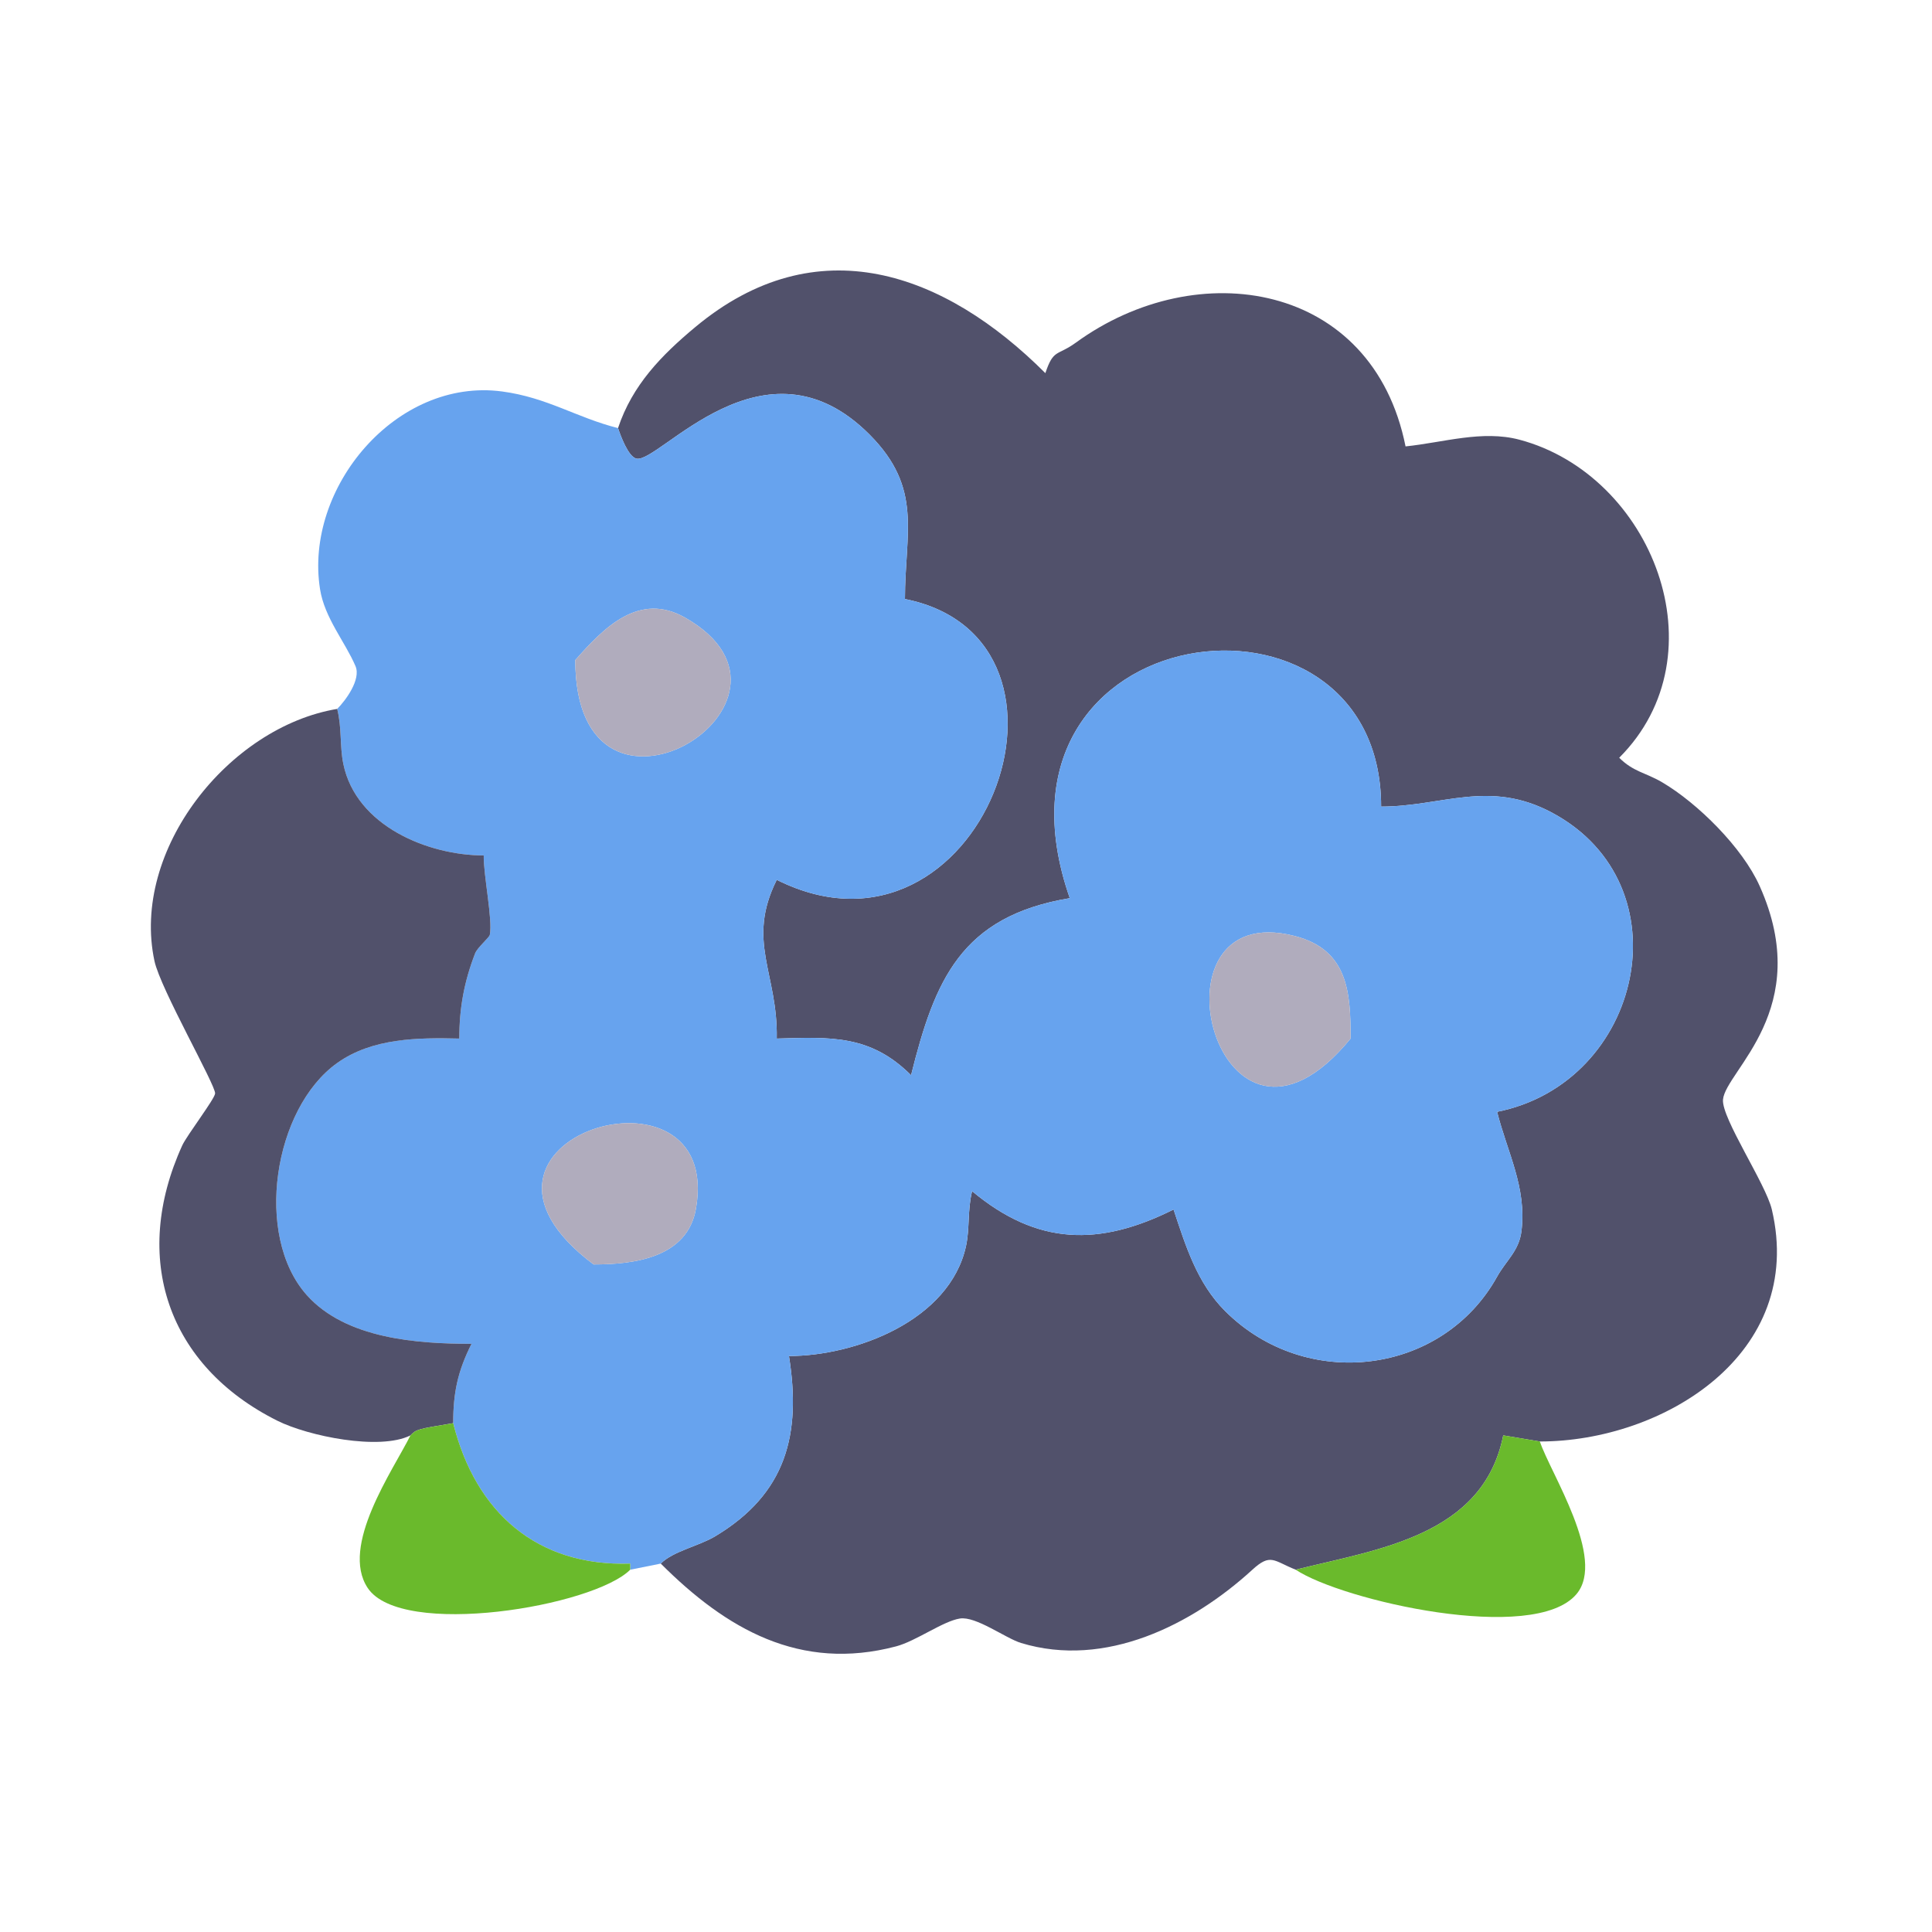
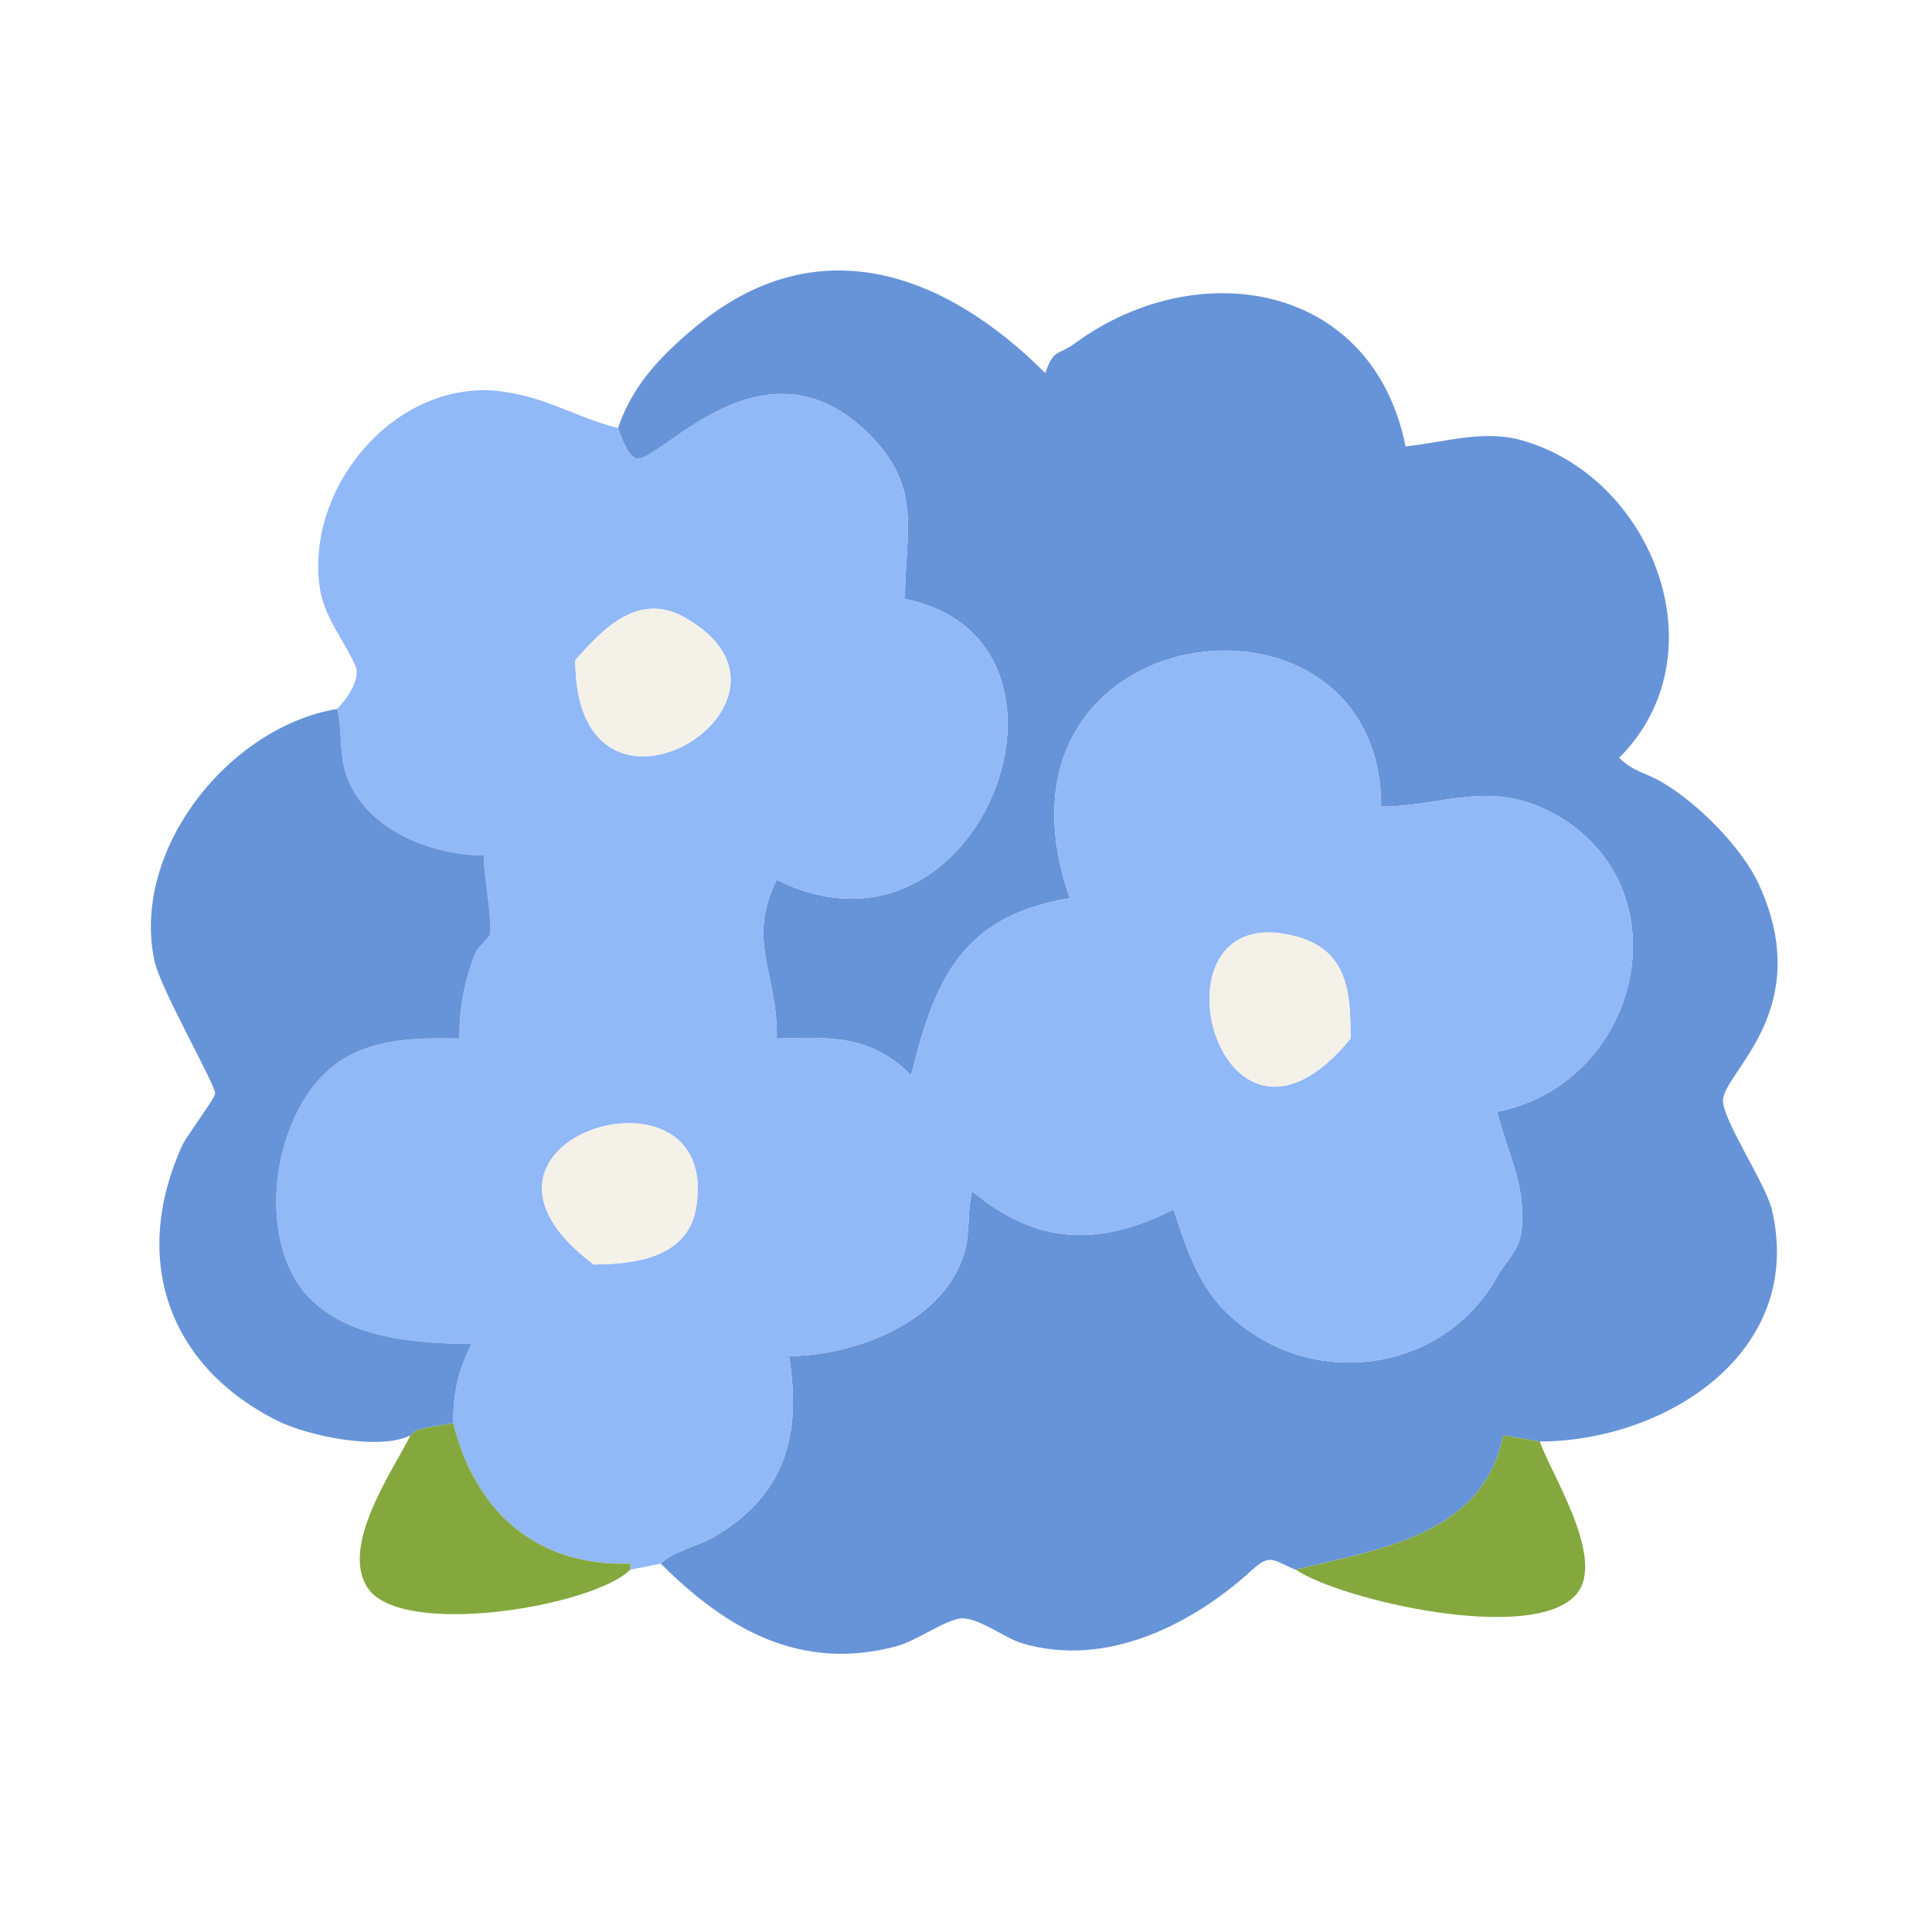
<svg xmlns="http://www.w3.org/2000/svg" version="1.1" width="1000" height="1000" viewBox="0 0 1000 1000">
  <g transform="translate(-2264.863 -2306.297) scale(3.159844)">
-     <path d="M969,966c20.21,0,43.57-14.34,38-38c-.99-4.21-8.26-14.97-8-18c.41-4.72,15.05-14.81,6-35c-2.81-6.28-10.15-13.57-16-17c-2.68-1.57-4.69-1.69-7-4c16.98-16.98,5.37-46.33-16.35-52.1c-6.09-1.61-12.44,.46-18.65,1.1c-5.38-26.92-34.06-31.51-54-17c-3.07,2.23-3.66,.98-5,5c-16.52-16.52-37.44-24.13-57.34-7.55c-5.54,4.62-10.31,9.49-12.66,16.55c.37,1.1,1.64,4.67,3,5c3.7,.9,20.9-21.32,38.21-3.93c8.78,8.82,5.79,16.04,5.79,26.93c33.23,6.65,12.47,62.73-21,46c-5.04,10.08,.21,15.31,0,26c8.8-.26,15.35-.65,22,6c3.87-15.49,8.12-26.02,26-29c-16.27-46.63,51-54.96,51-15c9.99,0,17.7-4.51,28,1c22.08,11.81,14.84,44.23-9,49c1.65,6.6,4.87,12.35,3.99,19.52c-.39,3.26-2.51,4.82-3.99,7.48c-8.98,16.15-31.28,18.89-44.56,5.63c-4.6-4.6-6.45-10.65-8.44-16.63c-12.18,6.09-22.34,5.89-33-3c-.77,3.09-.37,6.14-1,9c-2.69,12.25-18.19,18-29,18c2.04,12.77-.39,22.54-12.12,29.55c-2.67,1.59-6.84,2.41-8.88,4.45c10.72,10.72,22.82,17.72,38.55,13.56c3.28-.87,7.7-4.14,10.45-4.56c2.64-.41,7.46,3.22,10,4c13.82,4.22,28.04-2.97,37.88-11.97c3.04-2.79,3.49-1.48,7.12-.03c13.5-3.37,30.71-5.53,34-22c2,.33,4,.67,6,1Z" fill="#51516B" />
-     <path d="M825,986c2.04-2.04,6.21-2.86,8.88-4.45c11.73-7.01,14.16-16.78,12.12-29.55c10.81,0,26.31-5.75,29-18c.63-2.86,.23-5.91,1-9c10.66,8.89,20.82,9.09,33,3c1.99,5.98,3.84,12.03,8.44,16.63c13.28,13.26,35.58,10.52,44.56-5.63c1.48-2.66,3.6-4.22,3.99-7.48c.88-7.17-2.34-12.92-3.99-19.52c23.84-4.77,31.08-37.19,9-49c-10.3-5.51-18.01-1-28-1c0-39.96-67.27-31.63-51,15c-17.88,2.98-22.13,13.51-26,29c-6.65-6.65-13.2-6.26-22-6c.21-10.69-5.04-15.92,0-26c33.47,16.73,54.23-39.35,21-46c0-10.89,2.99-18.11-5.79-26.93C841.9,783.68,824.7,805.9,821,805c-1.36-.33-2.63-3.9-3-5c-6.75-1.69-11.56-5.01-19-6c-17.32-2.3-32.45,15.8-29.81,32.4c.74,4.7,4.13,8.65,5.81,12.6c.93,2.19-1.64,5.64-3,7c.78,3.12,.4,6.08,1,9c2.1,10.24,13.99,15,23,15c-.05,3.24,1.49,10.54,1,13c-.09,.47-2.03,2.07-2.41,3.04c-1.8,4.67-2.59,8.95-2.59,13.96c-6.71-.16-14.22-.12-20,4c-10.42,7.42-13.67,28.25-5,38c6.41,7.21,18.2,8,27,8c-2.26,4.51-3,7.99-3,13c3.66,14.66,13.78,23.51,29,23c0,.33,0,.67,0,1l5-1ZM811,838c4.66-5.28,10.43-11.24,17.97-6.96C853.15,844.78,811,870.58,811,838Zm127,62c-21.82,26.67-34.42-23.38-9.11-16.79c8.73,2.27,9.11,9.29,9.11,16.79ZM814,937c-27.55-20.66,21.37-35.2,16.76-9.11C829.34,935.91,820.63,937,814,937Z" fill="#67A3EE" />
-     <path d="M811,838c0,32.58,42.15,6.78,17.97-6.96c-7.54-4.28-13.31,1.68-17.97,6.96Z" fill="#B0ACBD" />
-     <path d="M791,963c0-5.01,.74-8.49,3-13c-8.8,0-20.59-.79-27-8c-8.67-9.75-5.42-30.58,5-38c5.78-4.12,13.29-4.16,20-4c0-5.01,.79-9.29,2.59-13.96c.38-.97,2.32-2.57,2.41-3.04c.49-2.46-1.05-9.76-1-13c-9.01,0-20.9-4.76-23-15c-.6-2.92-.22-5.88-1-9c-17.77,2.96-33.84,23.15-29.93,41.31c.99,4.57,10.05,20.36,9.93,21.69c-.09,.93-4.61,6.83-5.38,8.5c-8.42,18.48-2.41,36.11,15.58,45.1c5.02,2.51,16.74,4.93,21.8,2.4c1-1,1-1,7-2Z" fill="#51516B" />
-     <path d="M938,900c0-7.5-.38-14.52-9.11-16.79c-25.31-6.59-12.71,43.46,9.11,16.79Z" fill="#B0ACBD" />
-     <path d="M814,937c6.63,0,15.34-1.09,16.76-9.11c4.61-26.09-44.31-11.55-16.76,9.11Z" fill="#B0ACBD" />
-     <path d="M820,987c0-.33,0-.67,0-1c-15.22,.51-25.34-8.34-29-23c-6,1-6,1-7,2c-2.88,5.76-11.58,18.14-7,25c5.53,8.29,36.96,3.04,43-3Z" fill="#6ABA2C" />
-     <path d="M929,987c7.57,5.04,39.04,12.25,46,4c4.9-5.8-4.28-19.84-6-25c-2-.33-4-.67-6-1c-3.29,16.47-20.5,18.63-34,22Z" fill="#6ABA2C" />
+     <path d="M969,966c20.21,0,43.57-14.34,38-38c-.99-4.21-8.26-14.97-8-18c.41-4.72,15.05-14.81,6-35c-2.81-6.28-10.15-13.57-16-17c-2.68-1.57-4.69-1.69-7-4c16.98-16.98,5.37-46.33-16.35-52.1c-6.09-1.61-12.44,.46-18.65,1.1c-5.38-26.92-34.06-31.51-54-17c-3.07,2.23-3.66,.98-5,5c-16.52-16.52-37.44-24.13-57.34-7.55c-5.54,4.62-10.31,9.49-12.66,16.55c.37,1.1,1.64,4.67,3,5c3.7,.9,20.9-21.32,38.21-3.93c8.78,8.82,5.79,16.04,5.79,26.93c33.23,6.65,12.47,62.73-21,46c-5.04,10.08,.21,15.31,0,26c8.8-.26,15.35-.65,22,6c3.87-15.49,8.12-26.02,26-29c-16.27-46.63,51-54.96,51-15c9.99,0,17.7-4.51,28,1c22.08,11.81,14.84,44.23-9,49c1.65,6.6,4.87,12.35,3.99,19.52c-.39,3.26-2.51,4.82-3.99,7.48c-8.98,16.15-31.28,18.89-44.56,5.63c-4.6-4.6-6.45-10.65-8.44-16.63c-12.18,6.09-22.34,5.89-33-3c-.77,3.09-.37,6.14-1,9c-2.69,12.25-18.19,18-29,18c2.04,12.77-.39,22.54-12.12,29.55c-2.67,1.59-6.84,2.41-8.88,4.45c10.72,10.72,22.82,17.72,38.55,13.56c3.28-.87,7.7-4.14,10.45-4.56c2.64-.41,7.46,3.22,10,4c13.82,4.22,28.04-2.97,37.88-11.97c3.04-2.79,3.49-1.48,7.12-.03c13.5-3.37,30.71-5.53,34-22c2,.33,4,.67,6,1Z" fill="#6794D8" />
+     <path d="M825,986c2.04-2.04,6.21-2.86,8.88-4.45c11.73-7.01,14.16-16.78,12.12-29.55c10.81,0,26.31-5.75,29-18c.63-2.86,.23-5.91,1-9c10.66,8.89,20.82,9.09,33,3c1.99,5.98,3.84,12.03,8.44,16.63c13.28,13.26,35.58,10.52,44.56-5.63c1.48-2.66,3.6-4.22,3.99-7.48c.88-7.17-2.34-12.92-3.99-19.52c23.84-4.77,31.08-37.19,9-49c-10.3-5.51-18.01-1-28-1c0-39.96-67.27-31.63-51,15c-17.88,2.98-22.13,13.51-26,29c-6.65-6.65-13.2-6.26-22-6c.21-10.69-5.04-15.92,0-26c33.47,16.73,54.23-39.35,21-46c0-10.89,2.99-18.11-5.79-26.93C841.9,783.68,824.7,805.9,821,805c-1.36-.33-2.63-3.9-3-5c-6.75-1.69-11.56-5.01-19-6c-17.32-2.3-32.45,15.8-29.81,32.4c.74,4.7,4.13,8.65,5.81,12.6c.93,2.19-1.64,5.64-3,7c.78,3.12,.4,6.08,1,9c2.1,10.24,13.99,15,23,15c-.05,3.24,1.49,10.54,1,13c-.09,.47-2.03,2.07-2.41,3.04c-1.8,4.67-2.59,8.95-2.59,13.96c-6.71-.16-14.22-.12-20,4c-10.42,7.42-13.67,28.25-5,38c6.41,7.21,18.2,8,27,8c-2.26,4.51-3,7.99-3,13c3.66,14.66,13.78,23.51,29,23c0,.33,0,.67,0,1l5-1ZM811,838c4.66-5.28,10.43-11.24,17.97-6.96C853.15,844.78,811,870.58,811,838Zm127,62c-21.82,26.67-34.42-23.38-9.11-16.79c8.73,2.27,9.11,9.29,9.11,16.79ZM814,937c-27.55-20.66,21.37-35.2,16.76-9.11C829.34,935.91,820.63,937,814,937Z" fill="#91B8F7" />
+     <path d="M811,838c0,32.58,42.15,6.78,17.97-6.96c-7.54-4.28-13.31,1.68-17.97,6.96Z" fill="#F4F1E9" />
+     <path d="M791,963c0-5.01,.74-8.49,3-13c-8.8,0-20.59-.79-27-8c-8.67-9.75-5.42-30.58,5-38c5.78-4.12,13.29-4.16,20-4c0-5.01,.79-9.29,2.59-13.96c.38-.97,2.32-2.57,2.41-3.04c.49-2.46-1.05-9.76-1-13c-9.01,0-20.9-4.76-23-15c-.6-2.92-.22-5.88-1-9c-17.77,2.96-33.84,23.15-29.93,41.31c.99,4.57,10.05,20.36,9.93,21.69c-.09,.93-4.61,6.83-5.38,8.5c-8.42,18.48-2.41,36.11,15.58,45.1c5.02,2.51,16.74,4.93,21.8,2.4c1-1,1-1,7-2Z" fill="#6794D8" />
+     <path d="M938,900c0-7.5-.38-14.52-9.11-16.79c-25.31-6.59-12.71,43.46,9.11,16.79Z" fill="#F4F1E9" />
+     <path d="M814,937c6.63,0,15.34-1.09,16.76-9.11c4.61-26.09-44.31-11.55-16.76,9.11Z" fill="#F4F1E9" />
+     <path d="M820,987c0-.33,0-.67,0-1c-15.22,.51-25.34-8.34-29-23c-6,1-6,1-7,2c-2.88,5.76-11.58,18.14-7,25c5.53,8.29,36.96,3.04,43-3Z" fill="#84A83E" />
+     <path d="M929,987c7.57,5.04,39.04,12.25,46,4c4.9-5.8-4.28-19.84-6-25c-2-.33-4-.67-6-1c-3.29,16.47-20.5,18.63-34,22Z" fill="#84A83E" />
  </g>
</svg>
